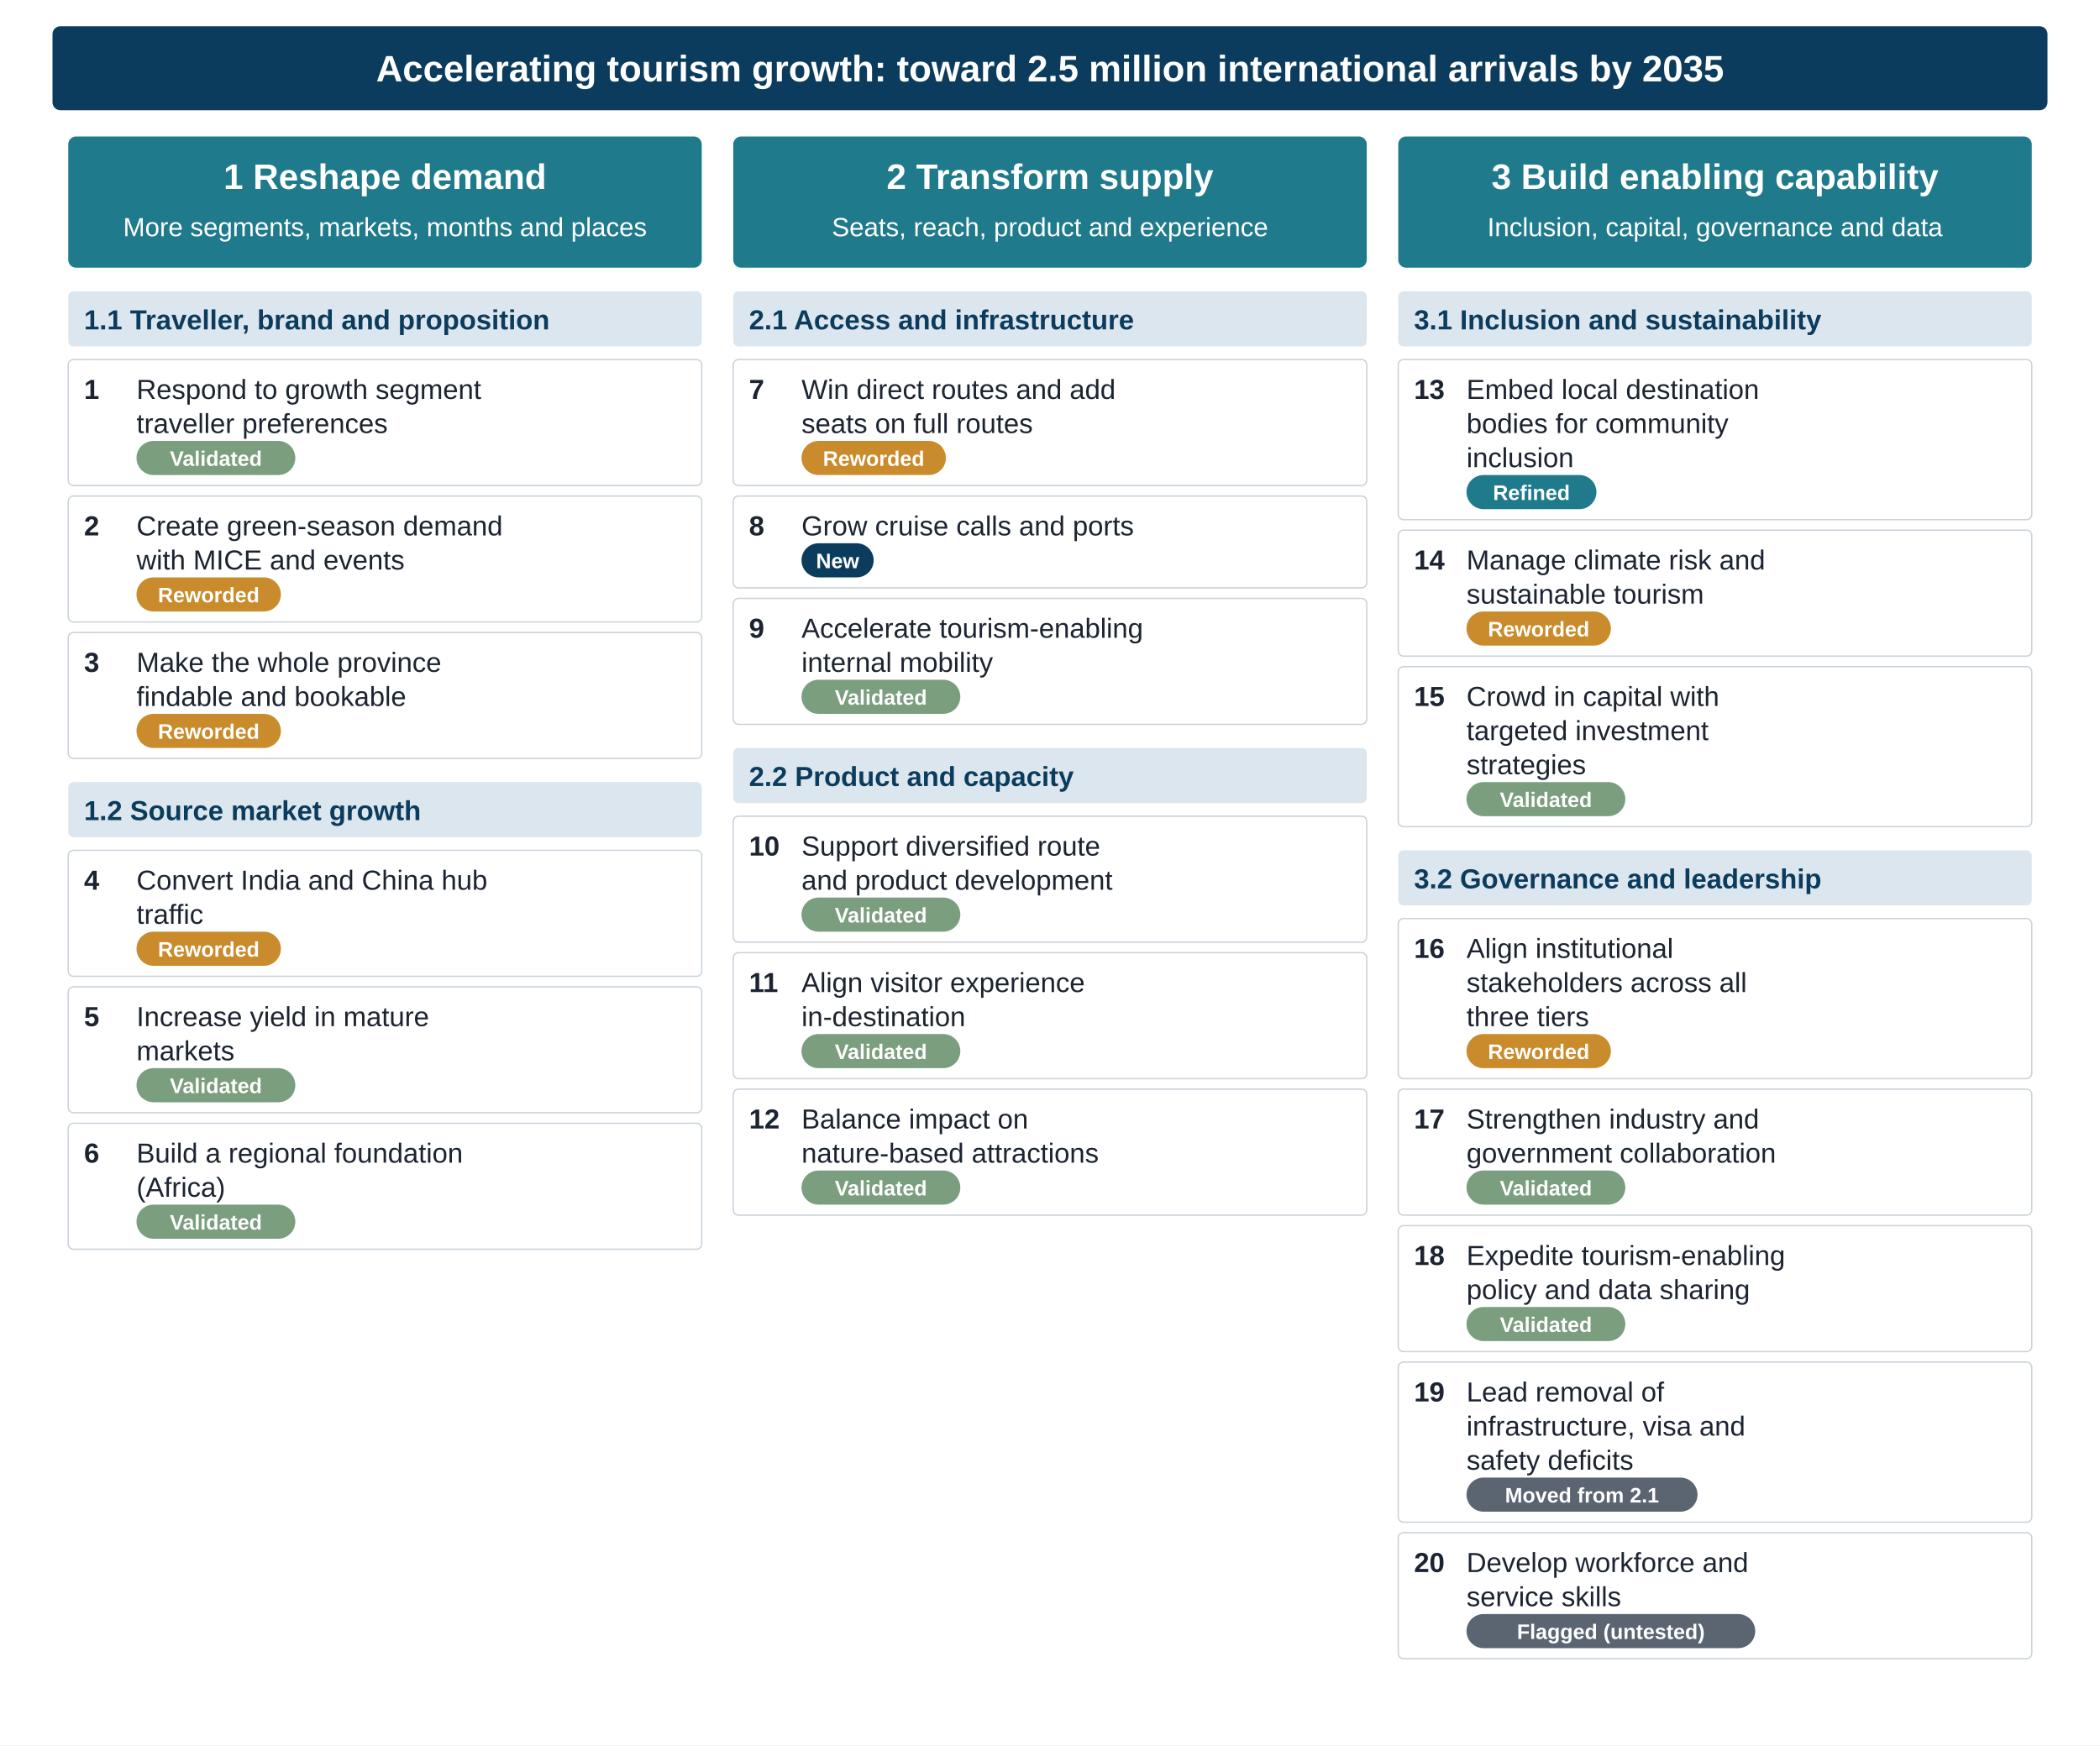
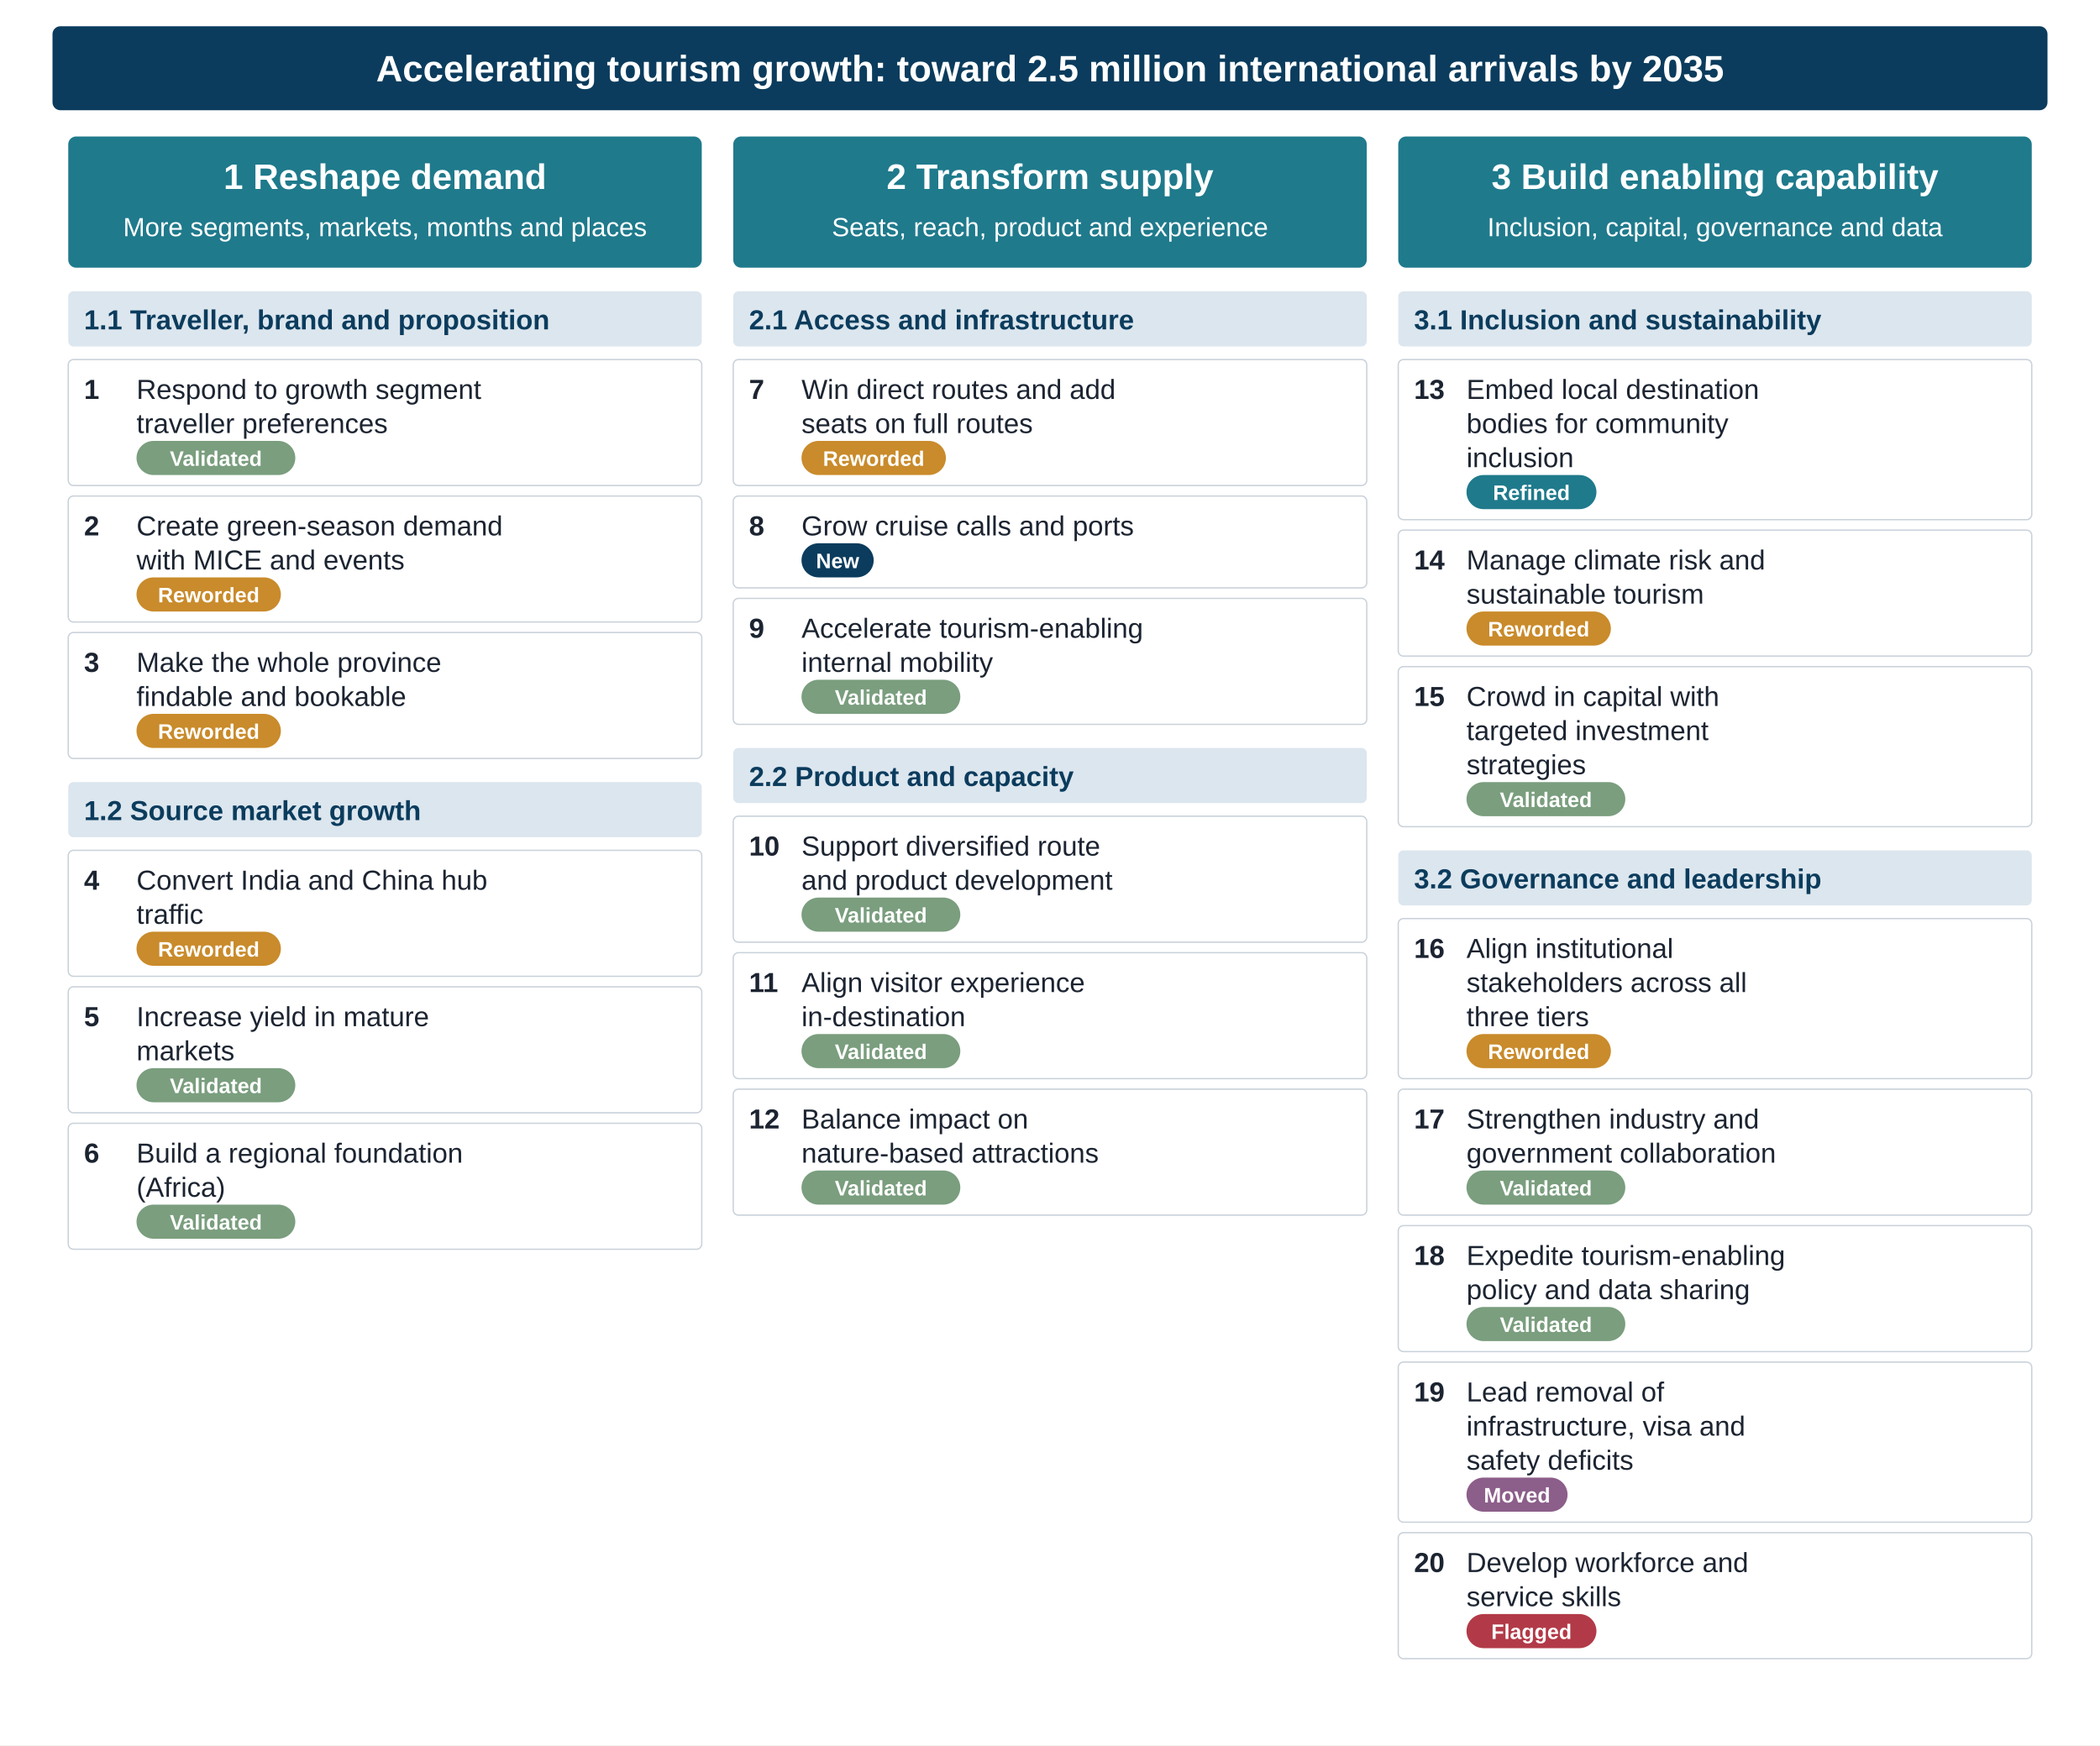
<svg xmlns="http://www.w3.org/2000/svg" viewBox="0 0 1600 1330" width="1600" height="1330" font-family="Raleway, Arial, sans-serif">
  <rect width="1600" height="1330" fill="#ffffff" />
  <rect x="40" y="20" width="1520" height="64" rx="6" fill="#0B3C5D" />
  <text x="800" y="62" text-anchor="middle" font-size="28" font-weight="700" fill="#ffffff">Accelerating tourism growth: toward 2.5 million international arrivals by 2035</text>
  <rect x="52" y="104" width="482.667" height="100" rx="6" fill="#1F7A8C" />
  <text x="293.333" y="144" text-anchor="middle" font-size="27" font-weight="700" fill="#ffffff">1 Reshape demand</text>
  <text x="293.333" y="180" text-anchor="middle" font-size="20" fill="#ffffff">More segments, markets, months and places</text>
  <rect x="52" y="222" width="482.667" height="42" rx="4" fill="#DCE6EE" />
  <text x="64" y="251" font-size="21" font-weight="700" fill="#0B3C5D">1.1 Traveller, brand and proposition</text>
  <rect x="52" y="274" width="482.667" height="96" rx="4" fill="#ffffff" stroke="#C9D1DA" />
  <text x="64" y="304" font-size="21" font-weight="700" fill="#1C2431">1</text>
  <text x="104" y="304" font-size="21" fill="#1C2431">Respond to growth segment</text>
  <text x="104" y="330" font-size="21" fill="#1C2431">traveller preferences</text>
  <rect x="104" y="336" width="121" height="26" rx="13" fill="#7A9E7E" />
  <text x="164.5" y="355" text-anchor="middle" font-size="16" font-weight="700" fill="#ffffff">Validated</text>
  <rect x="52" y="378" width="482.667" height="96" rx="4" fill="#ffffff" stroke="#C9D1DA" />
  <text x="64" y="408" font-size="21" font-weight="700" fill="#1C2431">2</text>
  <text x="104" y="408" font-size="21" fill="#1C2431">Create green-season demand</text>
  <text x="104" y="434" font-size="21" fill="#1C2431">with MICE and events</text>
  <rect x="104" y="440" width="110" height="26" rx="13" fill="#C98B2B" />
  <text x="159" y="459" text-anchor="middle" font-size="16" font-weight="700" fill="#ffffff">Reworded</text>
  <rect x="52" y="482" width="482.667" height="96" rx="4" fill="#ffffff" stroke="#C9D1DA" />
  <text x="64" y="512" font-size="21" font-weight="700" fill="#1C2431">3</text>
  <text x="104" y="512" font-size="21" fill="#1C2431">Make the whole province</text>
  <text x="104" y="538" font-size="21" fill="#1C2431">findable and bookable</text>
  <rect x="104" y="544" width="110" height="26" rx="13" fill="#C98B2B" />
  <text x="159" y="563" text-anchor="middle" font-size="16" font-weight="700" fill="#ffffff">Reworded</text>
  <rect x="52" y="596" width="482.667" height="42" rx="4" fill="#DCE6EE" />
  <text x="64" y="625" font-size="21" font-weight="700" fill="#0B3C5D">1.2 Source market growth</text>
  <rect x="52" y="648" width="482.667" height="96" rx="4" fill="#ffffff" stroke="#C9D1DA" />
  <text x="64" y="678" font-size="21" font-weight="700" fill="#1C2431">4</text>
  <text x="104" y="678" font-size="21" fill="#1C2431">Convert India and China hub</text>
  <text x="104" y="704" font-size="21" fill="#1C2431">traffic</text>
  <rect x="104" y="710" width="110" height="26" rx="13" fill="#C98B2B" />
  <text x="159" y="729" text-anchor="middle" font-size="16" font-weight="700" fill="#ffffff">Reworded</text>
  <rect x="52" y="752" width="482.667" height="96" rx="4" fill="#ffffff" stroke="#C9D1DA" />
  <text x="64" y="782" font-size="21" font-weight="700" fill="#1C2431">5</text>
  <text x="104" y="782" font-size="21" fill="#1C2431">Increase yield in mature</text>
  <text x="104" y="808" font-size="21" fill="#1C2431">markets</text>
  <rect x="104" y="814" width="121" height="26" rx="13" fill="#7A9E7E" />
  <text x="164.5" y="833" text-anchor="middle" font-size="16" font-weight="700" fill="#ffffff">Validated</text>
  <rect x="52" y="856" width="482.667" height="96" rx="4" fill="#ffffff" stroke="#C9D1DA" />
  <text x="64" y="886" font-size="21" font-weight="700" fill="#1C2431">6</text>
  <text x="104" y="886" font-size="21" fill="#1C2431">Build a regional foundation</text>
  <text x="104" y="912" font-size="21" fill="#1C2431">(Africa)</text>
  <rect x="104" y="918" width="121" height="26" rx="13" fill="#7A9E7E" />
  <text x="164.5" y="937" text-anchor="middle" font-size="16" font-weight="700" fill="#ffffff">Validated</text>
  <rect x="558.667" y="104" width="482.667" height="100" rx="6" fill="#1F7A8C" />
  <text x="800" y="144" text-anchor="middle" font-size="27" font-weight="700" fill="#ffffff">2 Transform supply</text>
  <text x="800" y="180" text-anchor="middle" font-size="20" fill="#ffffff">Seats, reach, product and experience</text>
  <rect x="558.667" y="222" width="482.667" height="42" rx="4" fill="#DCE6EE" />
  <text x="570.667" y="251" font-size="21" font-weight="700" fill="#0B3C5D">2.1 Access and infrastructure</text>
  <rect x="558.667" y="274" width="482.667" height="96" rx="4" fill="#ffffff" stroke="#C9D1DA" />
  <text x="570.667" y="304" font-size="21" font-weight="700" fill="#1C2431">7</text>
  <text x="610.667" y="304" font-size="21" fill="#1C2431">Win direct routes and add</text>
  <text x="610.667" y="330" font-size="21" fill="#1C2431">seats on full routes</text>
  <rect x="610.667" y="336" width="110" height="26" rx="13" fill="#C98B2B" />
  <text x="665.667" y="355" text-anchor="middle" font-size="16" font-weight="700" fill="#ffffff">Reworded</text>
  <rect x="558.667" y="378" width="482.667" height="70" rx="4" fill="#ffffff" stroke="#C9D1DA" />
  <text x="570.667" y="408" font-size="21" font-weight="700" fill="#1C2431">8</text>
  <text x="610.667" y="408" font-size="21" fill="#1C2431">Grow cruise calls and ports</text>
  <rect x="610.667" y="414" width="55" height="26" rx="13" fill="#0B3C5D" />
  <text x="638.167" y="433" text-anchor="middle" font-size="16" font-weight="700" fill="#ffffff">New</text>
  <rect x="558.667" y="456" width="482.667" height="96" rx="4" fill="#ffffff" stroke="#C9D1DA" />
  <text x="570.667" y="486" font-size="21" font-weight="700" fill="#1C2431">9</text>
  <text x="610.667" y="486" font-size="21" fill="#1C2431">Accelerate tourism-enabling</text>
  <text x="610.667" y="512" font-size="21" fill="#1C2431">internal mobility</text>
  <rect x="610.667" y="518" width="121" height="26" rx="13" fill="#7A9E7E" />
  <text x="671.167" y="537" text-anchor="middle" font-size="16" font-weight="700" fill="#ffffff">Validated</text>
  <rect x="558.667" y="570" width="482.667" height="42" rx="4" fill="#DCE6EE" />
  <text x="570.667" y="599" font-size="21" font-weight="700" fill="#0B3C5D">2.2 Product and capacity</text>
  <rect x="558.667" y="622" width="482.667" height="96" rx="4" fill="#ffffff" stroke="#C9D1DA" />
  <text x="570.667" y="652" font-size="21" font-weight="700" fill="#1C2431">10</text>
  <text x="610.667" y="652" font-size="21" fill="#1C2431">Support diversified route</text>
  <text x="610.667" y="678" font-size="21" fill="#1C2431">and product development</text>
  <rect x="610.667" y="684" width="121" height="26" rx="13" fill="#7A9E7E" />
  <text x="671.167" y="703" text-anchor="middle" font-size="16" font-weight="700" fill="#ffffff">Validated</text>
  <rect x="558.667" y="726" width="482.667" height="96" rx="4" fill="#ffffff" stroke="#C9D1DA" />
  <text x="570.667" y="756" font-size="21" font-weight="700" fill="#1C2431">11</text>
  <text x="610.667" y="756" font-size="21" fill="#1C2431">Align visitor experience</text>
  <text x="610.667" y="782" font-size="21" fill="#1C2431">in-destination</text>
  <rect x="610.667" y="788" width="121" height="26" rx="13" fill="#7A9E7E" />
  <text x="671.167" y="807" text-anchor="middle" font-size="16" font-weight="700" fill="#ffffff">Validated</text>
  <rect x="558.667" y="830" width="482.667" height="96" rx="4" fill="#ffffff" stroke="#C9D1DA" />
  <text x="570.667" y="860" font-size="21" font-weight="700" fill="#1C2431">12</text>
  <text x="610.667" y="860" font-size="21" fill="#1C2431">Balance impact on</text>
  <text x="610.667" y="886" font-size="21" fill="#1C2431">nature-based attractions</text>
  <rect x="610.667" y="892" width="121" height="26" rx="13" fill="#7A9E7E" />
  <text x="671.167" y="911" text-anchor="middle" font-size="16" font-weight="700" fill="#ffffff">Validated</text>
  <rect x="1065.333" y="104" width="482.667" height="100" rx="6" fill="#1F7A8C" />
  <text x="1306.667" y="144" text-anchor="middle" font-size="27" font-weight="700" fill="#ffffff">3 Build enabling capability</text>
  <text x="1306.667" y="180" text-anchor="middle" font-size="20" fill="#ffffff">Inclusion, capital, governance and data</text>
  <rect x="1065.333" y="222" width="482.667" height="42" rx="4" fill="#DCE6EE" />
  <text x="1077.333" y="251" font-size="21" font-weight="700" fill="#0B3C5D">3.1 Inclusion and sustainability</text>
  <rect x="1065.333" y="274" width="482.667" height="122" rx="4" fill="#ffffff" stroke="#C9D1DA" />
  <text x="1077.333" y="304" font-size="21" font-weight="700" fill="#1C2431">13</text>
  <text x="1117.333" y="304" font-size="21" fill="#1C2431">Embed local destination</text>
  <text x="1117.333" y="330" font-size="21" fill="#1C2431">bodies for community</text>
  <text x="1117.333" y="356" font-size="21" fill="#1C2431">inclusion</text>
  <rect x="1117.333" y="362" width="99" height="26" rx="13" fill="#1F7A8C" />
  <text x="1166.833" y="381" text-anchor="middle" font-size="16" font-weight="700" fill="#ffffff">Refined</text>
  <rect x="1065.333" y="404" width="482.667" height="96" rx="4" fill="#ffffff" stroke="#C9D1DA" />
  <text x="1077.333" y="434" font-size="21" font-weight="700" fill="#1C2431">14</text>
  <text x="1117.333" y="434" font-size="21" fill="#1C2431">Manage climate risk and</text>
  <text x="1117.333" y="460" font-size="21" fill="#1C2431">sustainable tourism</text>
  <rect x="1117.333" y="466" width="110" height="26" rx="13" fill="#C98B2B" />
  <text x="1172.333" y="485" text-anchor="middle" font-size="16" font-weight="700" fill="#ffffff">Reworded</text>
  <rect x="1065.333" y="508" width="482.667" height="122" rx="4" fill="#ffffff" stroke="#C9D1DA" />
  <text x="1077.333" y="538" font-size="21" font-weight="700" fill="#1C2431">15</text>
  <text x="1117.333" y="538" font-size="21" fill="#1C2431">Crowd in capital with</text>
  <text x="1117.333" y="564" font-size="21" fill="#1C2431">targeted investment</text>
  <text x="1117.333" y="590" font-size="21" fill="#1C2431">strategies</text>
  <rect x="1117.333" y="596" width="121" height="26" rx="13" fill="#7A9E7E" />
  <text x="1177.833" y="615" text-anchor="middle" font-size="16" font-weight="700" fill="#ffffff">Validated</text>
  <rect x="1065.333" y="648" width="482.667" height="42" rx="4" fill="#DCE6EE" />
  <text x="1077.333" y="677" font-size="21" font-weight="700" fill="#0B3C5D">3.2 Governance and leadership</text>
  <rect x="1065.333" y="700" width="482.667" height="122" rx="4" fill="#ffffff" stroke="#C9D1DA" />
  <text x="1077.333" y="730" font-size="21" font-weight="700" fill="#1C2431">16</text>
  <text x="1117.333" y="730" font-size="21" fill="#1C2431">Align institutional</text>
  <text x="1117.333" y="756" font-size="21" fill="#1C2431">stakeholders across all</text>
  <text x="1117.333" y="782" font-size="21" fill="#1C2431">three tiers</text>
  <rect x="1117.333" y="788" width="110" height="26" rx="13" fill="#C98B2B" />
  <text x="1172.333" y="807" text-anchor="middle" font-size="16" font-weight="700" fill="#ffffff">Reworded</text>
  <rect x="1065.333" y="830" width="482.667" height="96" rx="4" fill="#ffffff" stroke="#C9D1DA" />
  <text x="1077.333" y="860" font-size="21" font-weight="700" fill="#1C2431">17</text>
  <text x="1117.333" y="860" font-size="21" fill="#1C2431">Strengthen industry and</text>
  <text x="1117.333" y="886" font-size="21" fill="#1C2431">government collaboration</text>
  <rect x="1117.333" y="892" width="121" height="26" rx="13" fill="#7A9E7E" />
  <text x="1177.833" y="911" text-anchor="middle" font-size="16" font-weight="700" fill="#ffffff">Validated</text>
  <rect x="1065.333" y="934" width="482.667" height="96" rx="4" fill="#ffffff" stroke="#C9D1DA" />
  <text x="1077.333" y="964" font-size="21" font-weight="700" fill="#1C2431">18</text>
  <text x="1117.333" y="964" font-size="21" fill="#1C2431">Expedite tourism-enabling</text>
  <text x="1117.333" y="990" font-size="21" fill="#1C2431">policy and data sharing</text>
  <rect x="1117.333" y="996" width="121" height="26" rx="13" fill="#7A9E7E" />
  <text x="1177.833" y="1015" text-anchor="middle" font-size="16" font-weight="700" fill="#ffffff">Validated</text>
  <rect x="1065.333" y="1038" width="482.667" height="122" rx="4" fill="#ffffff" stroke="#C9D1DA" />
  <text x="1077.333" y="1068" font-size="21" font-weight="700" fill="#1C2431">19</text>
  <text x="1117.333" y="1068" font-size="21" fill="#1C2431">Lead removal of</text>
  <text x="1117.333" y="1094" font-size="21" fill="#1C2431">infrastructure, visa and</text>
  <text x="1117.333" y="1120" font-size="21" fill="#1C2431">safety deficits</text>
-   <rect x="1117.333" y="1126" width="176" height="26" rx="13" fill="#5B6572" />
-   <text x="1205.333" y="1145" text-anchor="middle" font-size="16" font-weight="700" fill="#ffffff">Moved from 2.1</text>
+   <rect x="1117.333" y="1126" width="77" height="26" rx="13" fill="#8C5E8A" />
+   <text x="1155.833" y="1145" text-anchor="middle" font-size="16" font-weight="700" fill="#ffffff">Moved</text>
  <rect x="1065.333" y="1168" width="482.667" height="96" rx="4" fill="#ffffff" stroke="#C9D1DA" />
  <text x="1077.333" y="1198" font-size="21" font-weight="700" fill="#1C2431">20</text>
  <text x="1117.333" y="1198" font-size="21" fill="#1C2431">Develop workforce and</text>
  <text x="1117.333" y="1224" font-size="21" fill="#1C2431">service skills</text>
-   <rect x="1117.333" y="1230" width="220" height="26" rx="13" fill="#5B6572" />
-   <text x="1227.333" y="1249" text-anchor="middle" font-size="16" font-weight="700" fill="#ffffff">Flagged (untested)</text>
+   <rect x="1117.333" y="1230" width="99" height="26" rx="13" fill="#B23A48" />
+   <text x="1166.833" y="1249" text-anchor="middle" font-size="16" font-weight="700" fill="#ffffff">Flagged</text>
</svg>
